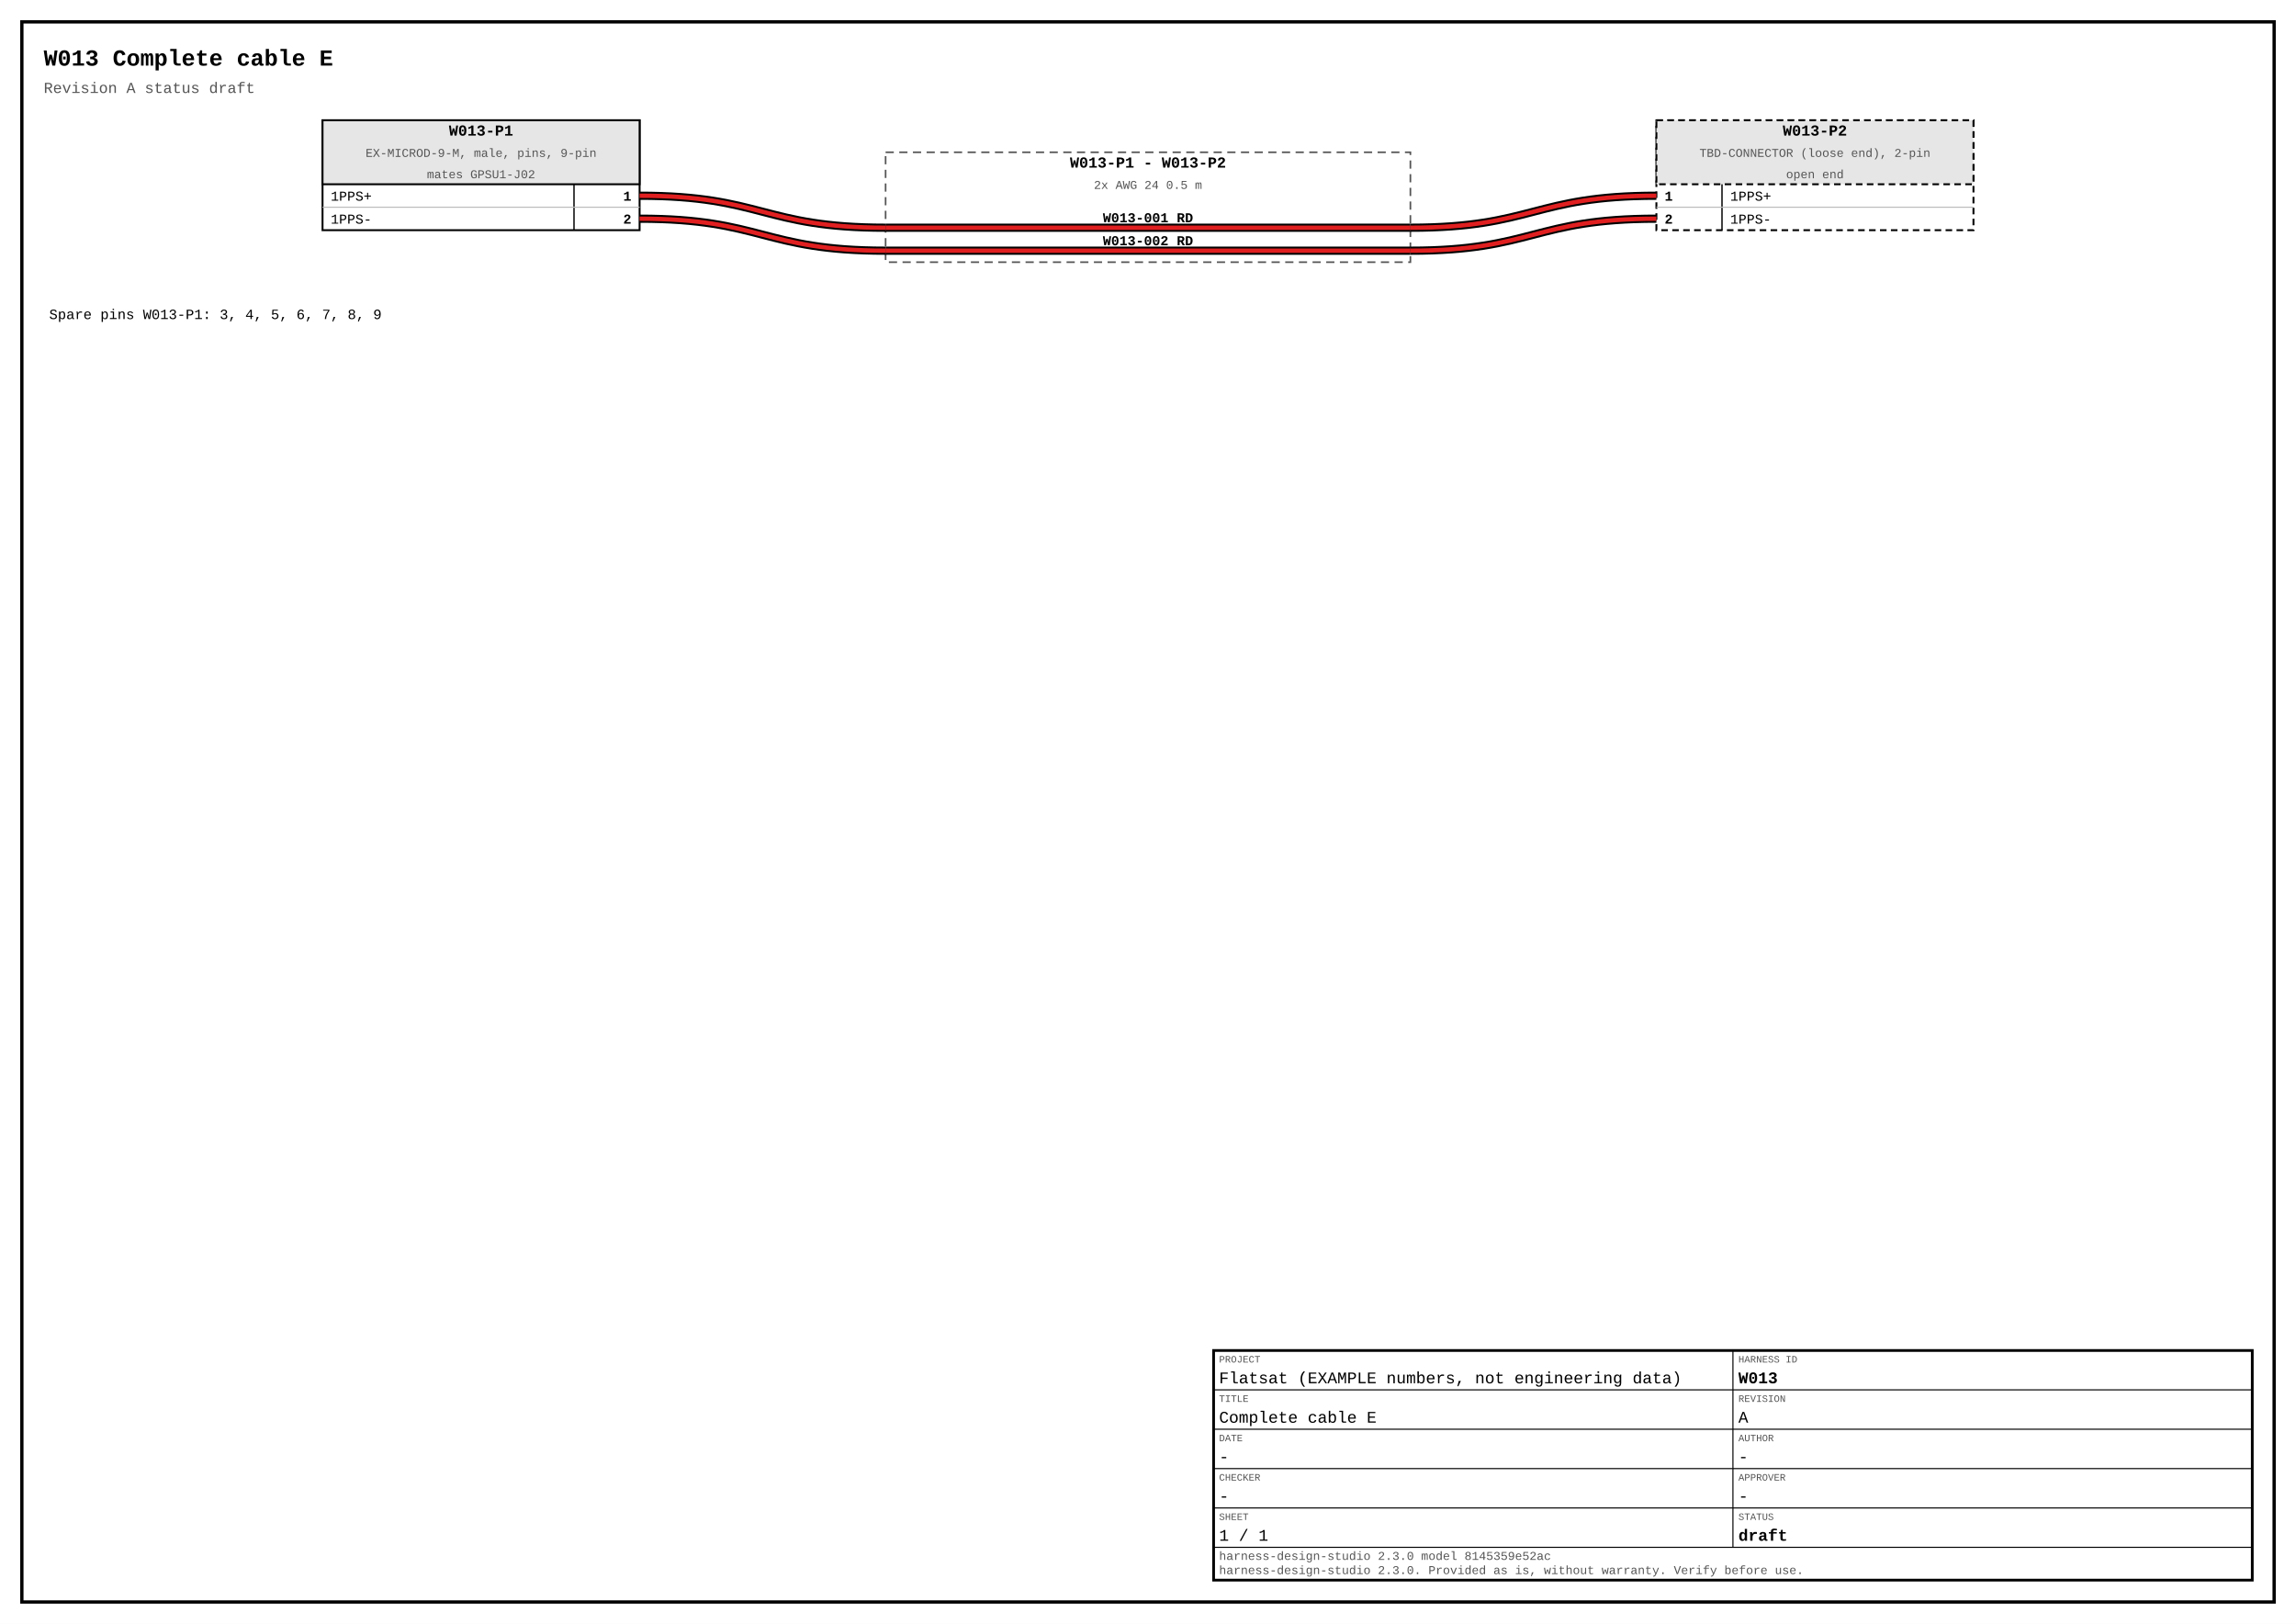
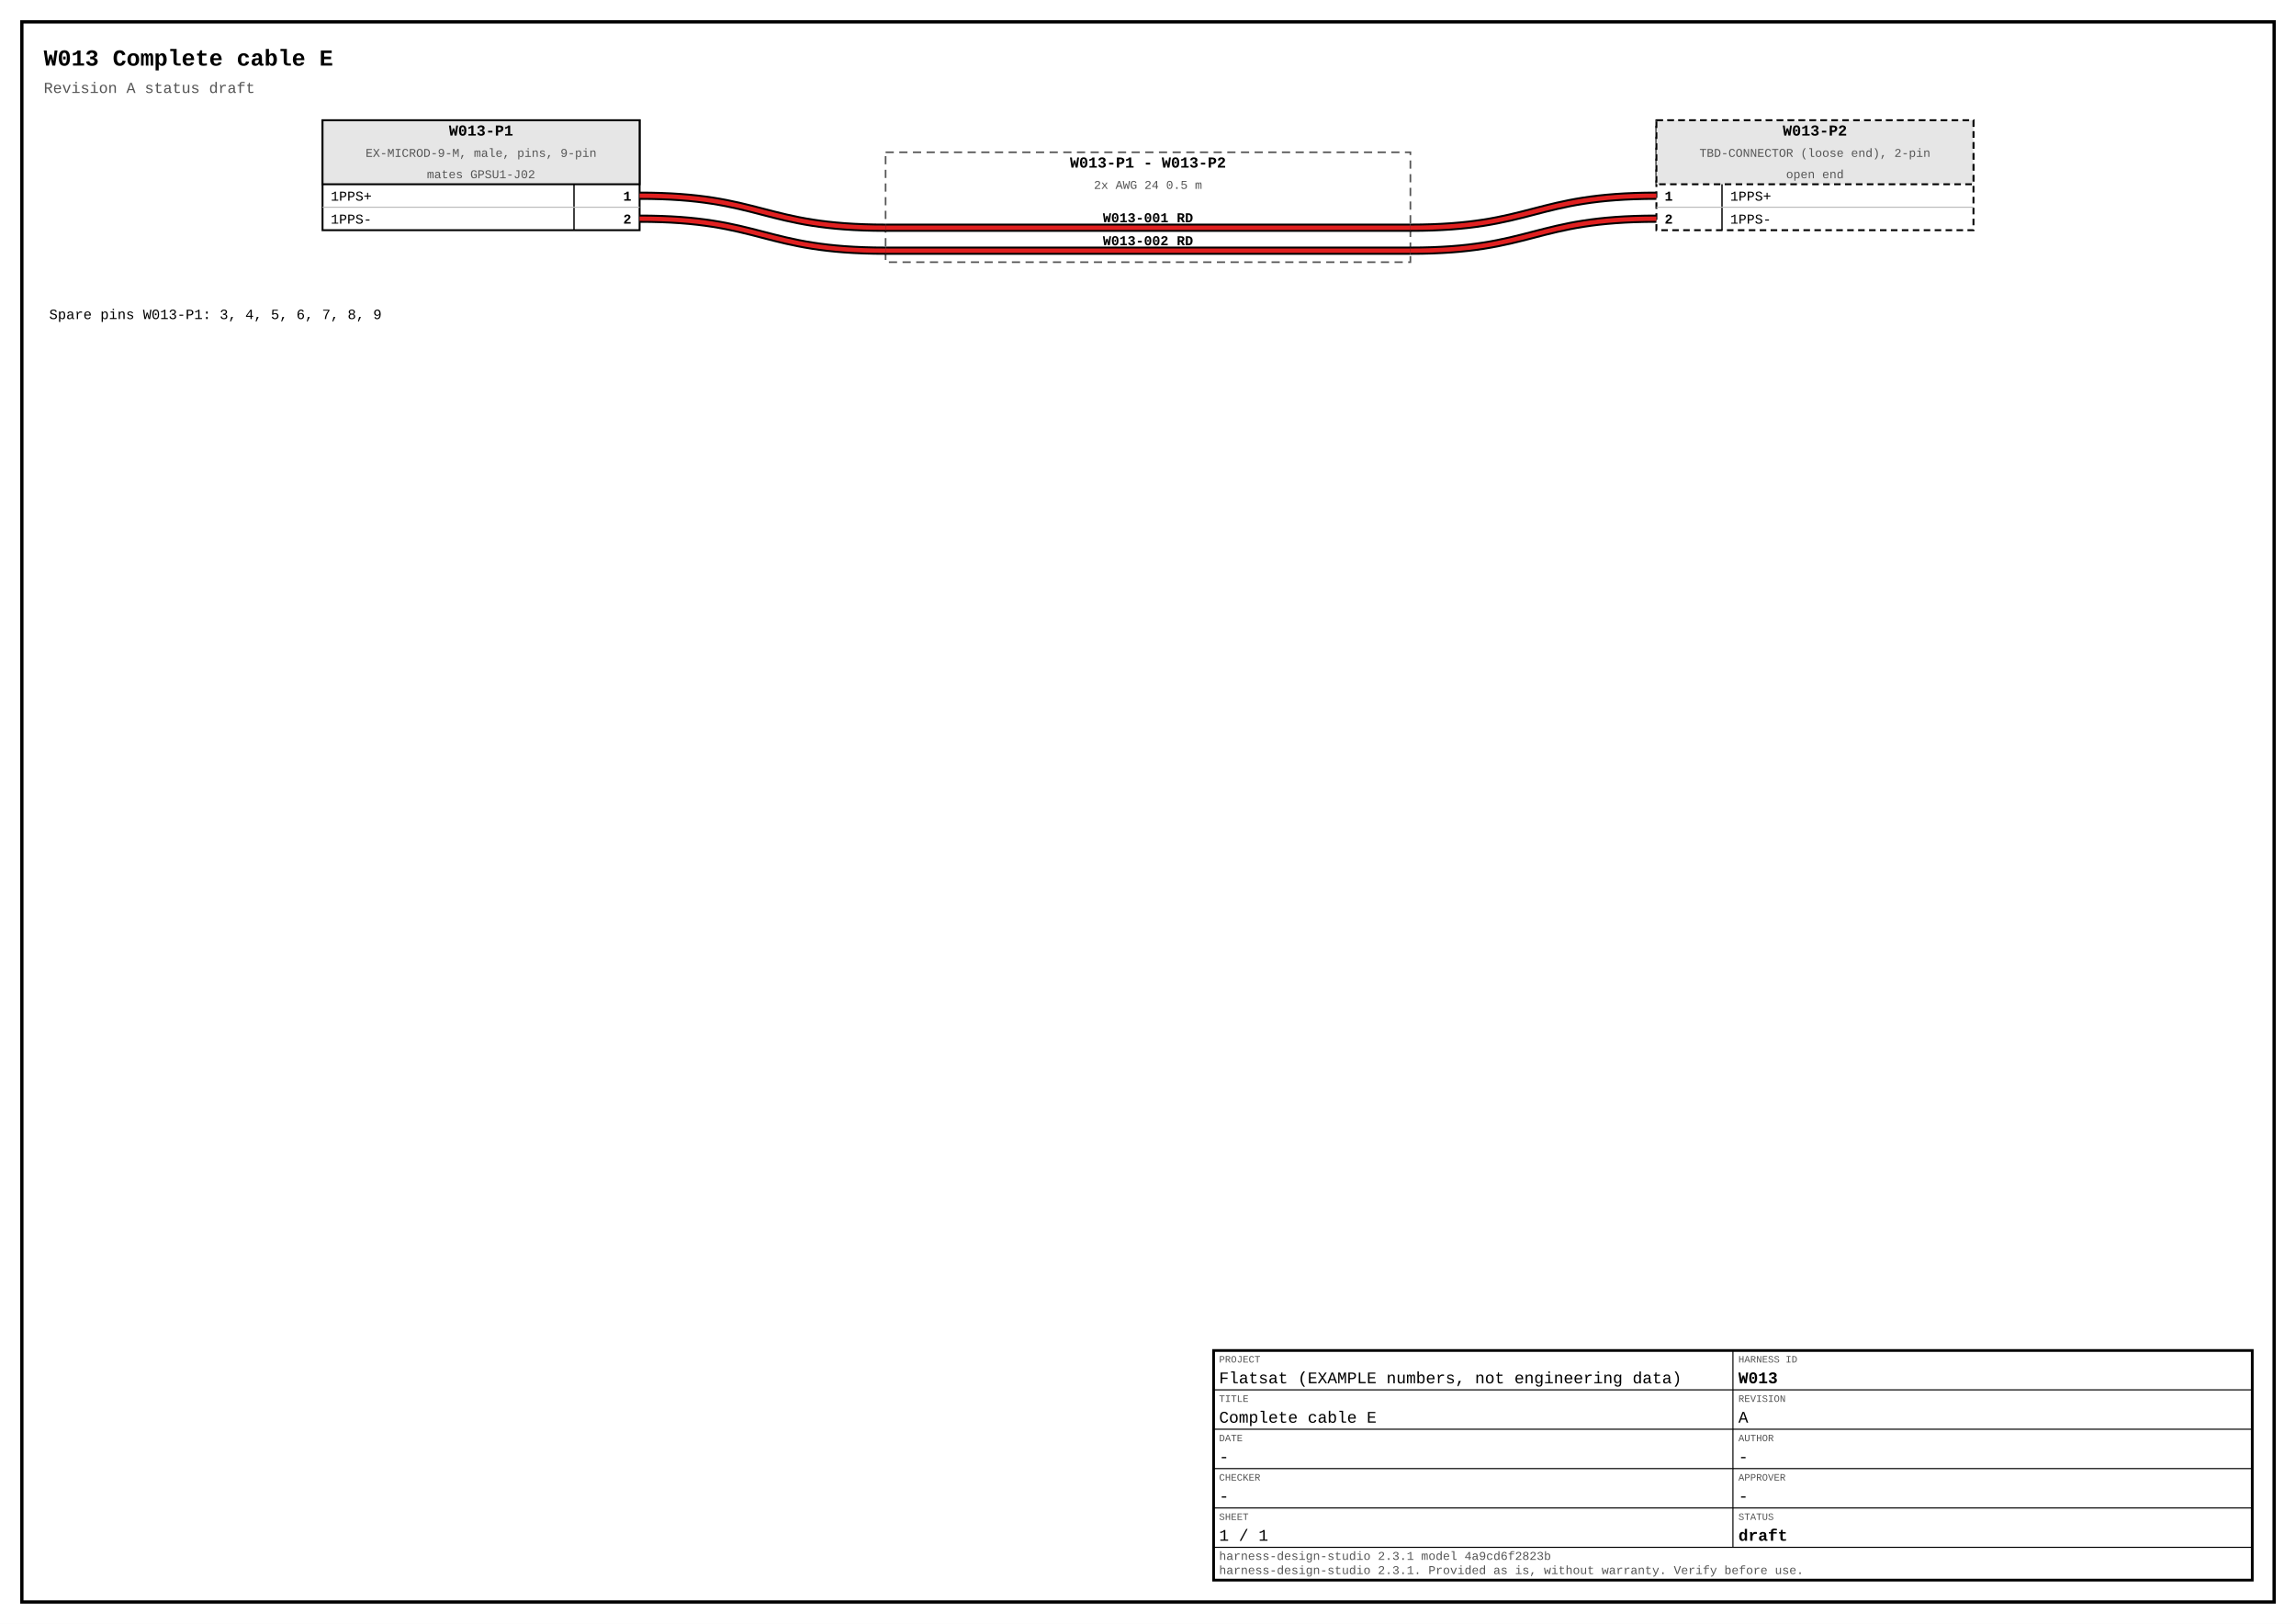
<svg xmlns="http://www.w3.org/2000/svg" width="420mm" height="297mm" viewBox="0 0 420 297" font-family="Courier New, Courier, monospace">
  <rect x="0" y="0" width="420" height="297" fill="#ffffff" />
  <rect x="4" y="4" width="412" height="289" fill="none" stroke="#000000" stroke-width="0.6" />
  <text x="8" y="12" font-size="4.2" font-weight="bold" text-anchor="start" fill="#000000">W013  Complete cable E</text>
  <text x="8" y="17" font-size="2.8" text-anchor="start" fill="#555555">Revision A  status draft</text>
  <rect x="59" y="22" width="58" height="20.1" fill="#ffffff" stroke="#000000" stroke-width="0.35" />
  <rect x="59" y="22" width="58" height="11.7" fill="#e6e6e6" stroke="#000000" stroke-width="0.35" />
  <text x="88" y="24.8" font-size="2.8" font-weight="bold" text-anchor="middle" fill="#000000">W013-P1</text>
  <text x="88" y="28.7" font-size="2.2" text-anchor="middle" fill="#555555">EX-MICROD-9-M, male, pins, 9-pin</text>
  <text x="88" y="32.6" font-size="2.2" text-anchor="middle" fill="#555555">mates GPSU1-J02</text>
  <line x1="105" y1="33.7" x2="105" y2="42.1" stroke="#000000" stroke-width="0.25" />
  <line x1="59" y1="37.9" x2="117" y2="37.9" stroke="#bbbbbb" stroke-width="0.2" />
  <text x="60.5" y="36.7" font-size="2.5" text-anchor="start" fill="#000000" data-ref="sig/W013-P1/1">1PPS+</text>
  <text x="115.5" y="36.7" font-size="2.5" font-weight="bold" text-anchor="end" fill="#000000" data-ref="pin/W013-P1/1">1</text>
  <text x="60.5" y="40.9" font-size="2.5" text-anchor="start" fill="#000000" data-ref="sig/W013-P1/2">1PPS-</text>
  <text x="115.5" y="40.9" font-size="2.5" font-weight="bold" text-anchor="end" fill="#000000" data-ref="pin/W013-P1/2">2</text>
  <rect x="303" y="22" width="58" height="20.1" fill="#ffffff" stroke="#000000" stroke-width="0.35" stroke-dasharray="1.2 0.8" />
  <rect x="303" y="22" width="58" height="11.7" fill="#e6e6e6" stroke="#000000" stroke-width="0.35" stroke-dasharray="1.2 0.8" />
  <text x="332" y="24.8" font-size="2.8" font-weight="bold" text-anchor="middle" fill="#000000">W013-P2</text>
  <text x="332" y="28.7" font-size="2.2" text-anchor="middle" fill="#555555" data-ref="part/W013-P2">TBD-CONNECTOR (loose end), 2-pin</text>
  <text x="332" y="32.6" font-size="2.2" text-anchor="middle" fill="#555555" data-ref="end/W013-P2">open end</text>
  <line x1="315" y1="33.7" x2="315" y2="42.1" stroke="#000000" stroke-width="0.25" />
  <line x1="303" y1="37.9" x2="361" y2="37.9" stroke="#bbbbbb" stroke-width="0.2" />
  <text x="304.5" y="36.7" font-size="2.5" font-weight="bold" text-anchor="start" fill="#000000" data-ref="pin/W013-P2/1">1</text>
  <text x="316.5" y="36.7" font-size="2.5" text-anchor="start" fill="#000000" data-ref="sig/W013-P2/1">1PPS+</text>
  <text x="304.5" y="40.9" font-size="2.5" font-weight="bold" text-anchor="start" fill="#000000" data-ref="pin/W013-P2/2">2</text>
  <text x="316.5" y="40.9" font-size="2.5" text-anchor="start" fill="#000000" data-ref="sig/W013-P2/2">1PPS-</text>
  <rect x="162" y="27.85" width="96" height="20.1" fill="none" stroke="#555555" stroke-width="0.3" stroke-dasharray="1.5 1" />
  <text x="210" y="30.65" font-size="2.8" font-weight="bold" text-anchor="middle" fill="#000000">W013-P1 - W013-P2</text>
  <text x="210" y="34.55" font-size="2.2" text-anchor="middle" fill="#555555">2x  AWG 24  0.5 m</text>
  <path d="M 117 35.8 C 139.5 35.8 139.5 41.65 162 41.65" fill="none" stroke="#000000" stroke-width="1.5" />
  <line x1="162" y1="41.65" x2="258" y2="41.65" stroke="#000000" stroke-width="1.5" />
  <path d="M 258 41.65 C 280.5 41.65 280.5 35.8 303 35.8" fill="none" stroke="#000000" stroke-width="1.5" />
  <path d="M 117 35.8 C 139.5 35.8 139.5 41.65 162 41.65" fill="none" stroke="#e02020" stroke-width="0.8" />
  <line x1="162" y1="41.65" x2="258" y2="41.65" stroke="#e02020" stroke-width="0.8" />
  <path d="M 258 41.65 C 280.5 41.65 280.5 35.8 303 35.8" fill="none" stroke="#e02020" stroke-width="0.8" />
  <text x="210" y="40.65" font-size="2.5" font-weight="bold" text-anchor="middle" fill="#000000">W013-001  RD</text>
  <path d="M 117 40 C 139.5 40 139.5 45.85 162 45.85" fill="none" stroke="#000000" stroke-width="1.5" />
  <line x1="162" y1="45.85" x2="258" y2="45.85" stroke="#000000" stroke-width="1.5" />
  <path d="M 258 45.85 C 280.5 45.85 280.5 40 303 40" fill="none" stroke="#000000" stroke-width="1.5" />
  <path d="M 117 40 C 139.5 40 139.5 45.85 162 45.85" fill="none" stroke="#e02020" stroke-width="0.8" />
  <line x1="162" y1="45.85" x2="258" y2="45.85" stroke="#e02020" stroke-width="0.8" />
  <path d="M 258 45.85 C 280.5 45.85 280.5 40 303 40" fill="none" stroke="#e02020" stroke-width="0.8" />
  <text x="210" y="44.85" font-size="2.5" font-weight="bold" text-anchor="middle" fill="#000000">W013-002  RD</text>
  <text x="9" y="58.35" font-size="2.6" text-anchor="start" fill="#000000">Spare pins W013-P1: 3, 4, 5, 6, 7, 8, 9</text>
  <rect x="222" y="247" width="190" height="42" fill="none" stroke="#000000" stroke-width="0.5" />
  <line x1="222" y1="247" x2="317" y2="247" stroke="#000000" stroke-width="0.2" />
  <text x="223" y="249.2" font-size="1.8" text-anchor="start" fill="#555555">PROJECT</text>
  <text x="223" y="253" font-size="3" text-anchor="start" fill="#000000">Flatsat (EXAMPLE numbers, not engineering data)</text>
  <line x1="317" y1="247" x2="412" y2="247" stroke="#000000" stroke-width="0.2" />
  <text x="318" y="249.2" font-size="1.8" text-anchor="start" fill="#555555">HARNESS ID</text>
  <text x="318" y="253" font-size="3" font-weight="bold" text-anchor="start" fill="#000000">W013</text>
  <line x1="222" y1="254.2" x2="317" y2="254.2" stroke="#000000" stroke-width="0.2" />
  <text x="223" y="256.4" font-size="1.8" text-anchor="start" fill="#555555">TITLE</text>
  <text x="223" y="260.2" font-size="3" text-anchor="start" fill="#000000">Complete cable E</text>
  <line x1="317" y1="254.2" x2="412" y2="254.2" stroke="#000000" stroke-width="0.2" />
  <text x="318" y="256.4" font-size="1.8" text-anchor="start" fill="#555555">REVISION</text>
  <text x="318" y="260.2" font-size="3" text-anchor="start" fill="#000000">A</text>
  <line x1="222" y1="261.4" x2="317" y2="261.4" stroke="#000000" stroke-width="0.2" />
  <text x="223" y="263.6" font-size="1.8" text-anchor="start" fill="#555555">DATE</text>
  <text x="223" y="267.4" font-size="3" text-anchor="start" fill="#000000">-</text>
  <line x1="317" y1="261.4" x2="412" y2="261.4" stroke="#000000" stroke-width="0.2" />
  <text x="318" y="263.6" font-size="1.8" text-anchor="start" fill="#555555">AUTHOR</text>
  <text x="318" y="267.4" font-size="3" text-anchor="start" fill="#000000">-</text>
  <line x1="222" y1="268.6" x2="317" y2="268.6" stroke="#000000" stroke-width="0.2" />
  <text x="223" y="270.8" font-size="1.8" text-anchor="start" fill="#555555">CHECKER</text>
  <text x="223" y="274.6" font-size="3" text-anchor="start" fill="#000000">-</text>
  <line x1="317" y1="268.6" x2="412" y2="268.6" stroke="#000000" stroke-width="0.2" />
  <text x="318" y="270.8" font-size="1.8" text-anchor="start" fill="#555555">APPROVER</text>
  <text x="318" y="274.6" font-size="3" text-anchor="start" fill="#000000">-</text>
  <line x1="222" y1="275.8" x2="317" y2="275.8" stroke="#000000" stroke-width="0.2" />
  <text x="223" y="278" font-size="1.8" text-anchor="start" fill="#555555">SHEET</text>
  <text x="223" y="281.8" font-size="3" text-anchor="start" fill="#000000">1 / 1</text>
  <line x1="317" y1="275.8" x2="412" y2="275.8" stroke="#000000" stroke-width="0.2" />
  <text x="318" y="278" font-size="1.8" text-anchor="start" fill="#555555">STATUS</text>
  <text x="318" y="281.8" font-size="3" font-weight="bold" text-anchor="start" fill="#000000">draft</text>
  <line x1="317" y1="247" x2="317" y2="283" stroke="#000000" stroke-width="0.2" />
  <line x1="222" y1="283" x2="412" y2="283" stroke="#000000" stroke-width="0.2" />
-   <text x="223" y="285.3" font-size="2.2" text-anchor="start" fill="#555555">harness-design-studio 2.3.0 model 8145359e52ac</text>
-   <text x="223" y="287.9" font-size="2.2" text-anchor="start" fill="#555555">harness-design-studio 2.3.0. Provided as is, without warranty. Verify before use.</text>
+   <text x="223" y="285.3" font-size="2.2" text-anchor="start" fill="#555555">harness-design-studio 2.3.1 model 4a9cd6f2823b</text>
+   <text x="223" y="287.9" font-size="2.2" text-anchor="start" fill="#555555">harness-design-studio 2.3.1. Provided as is, without warranty. Verify before use.</text>
</svg>
